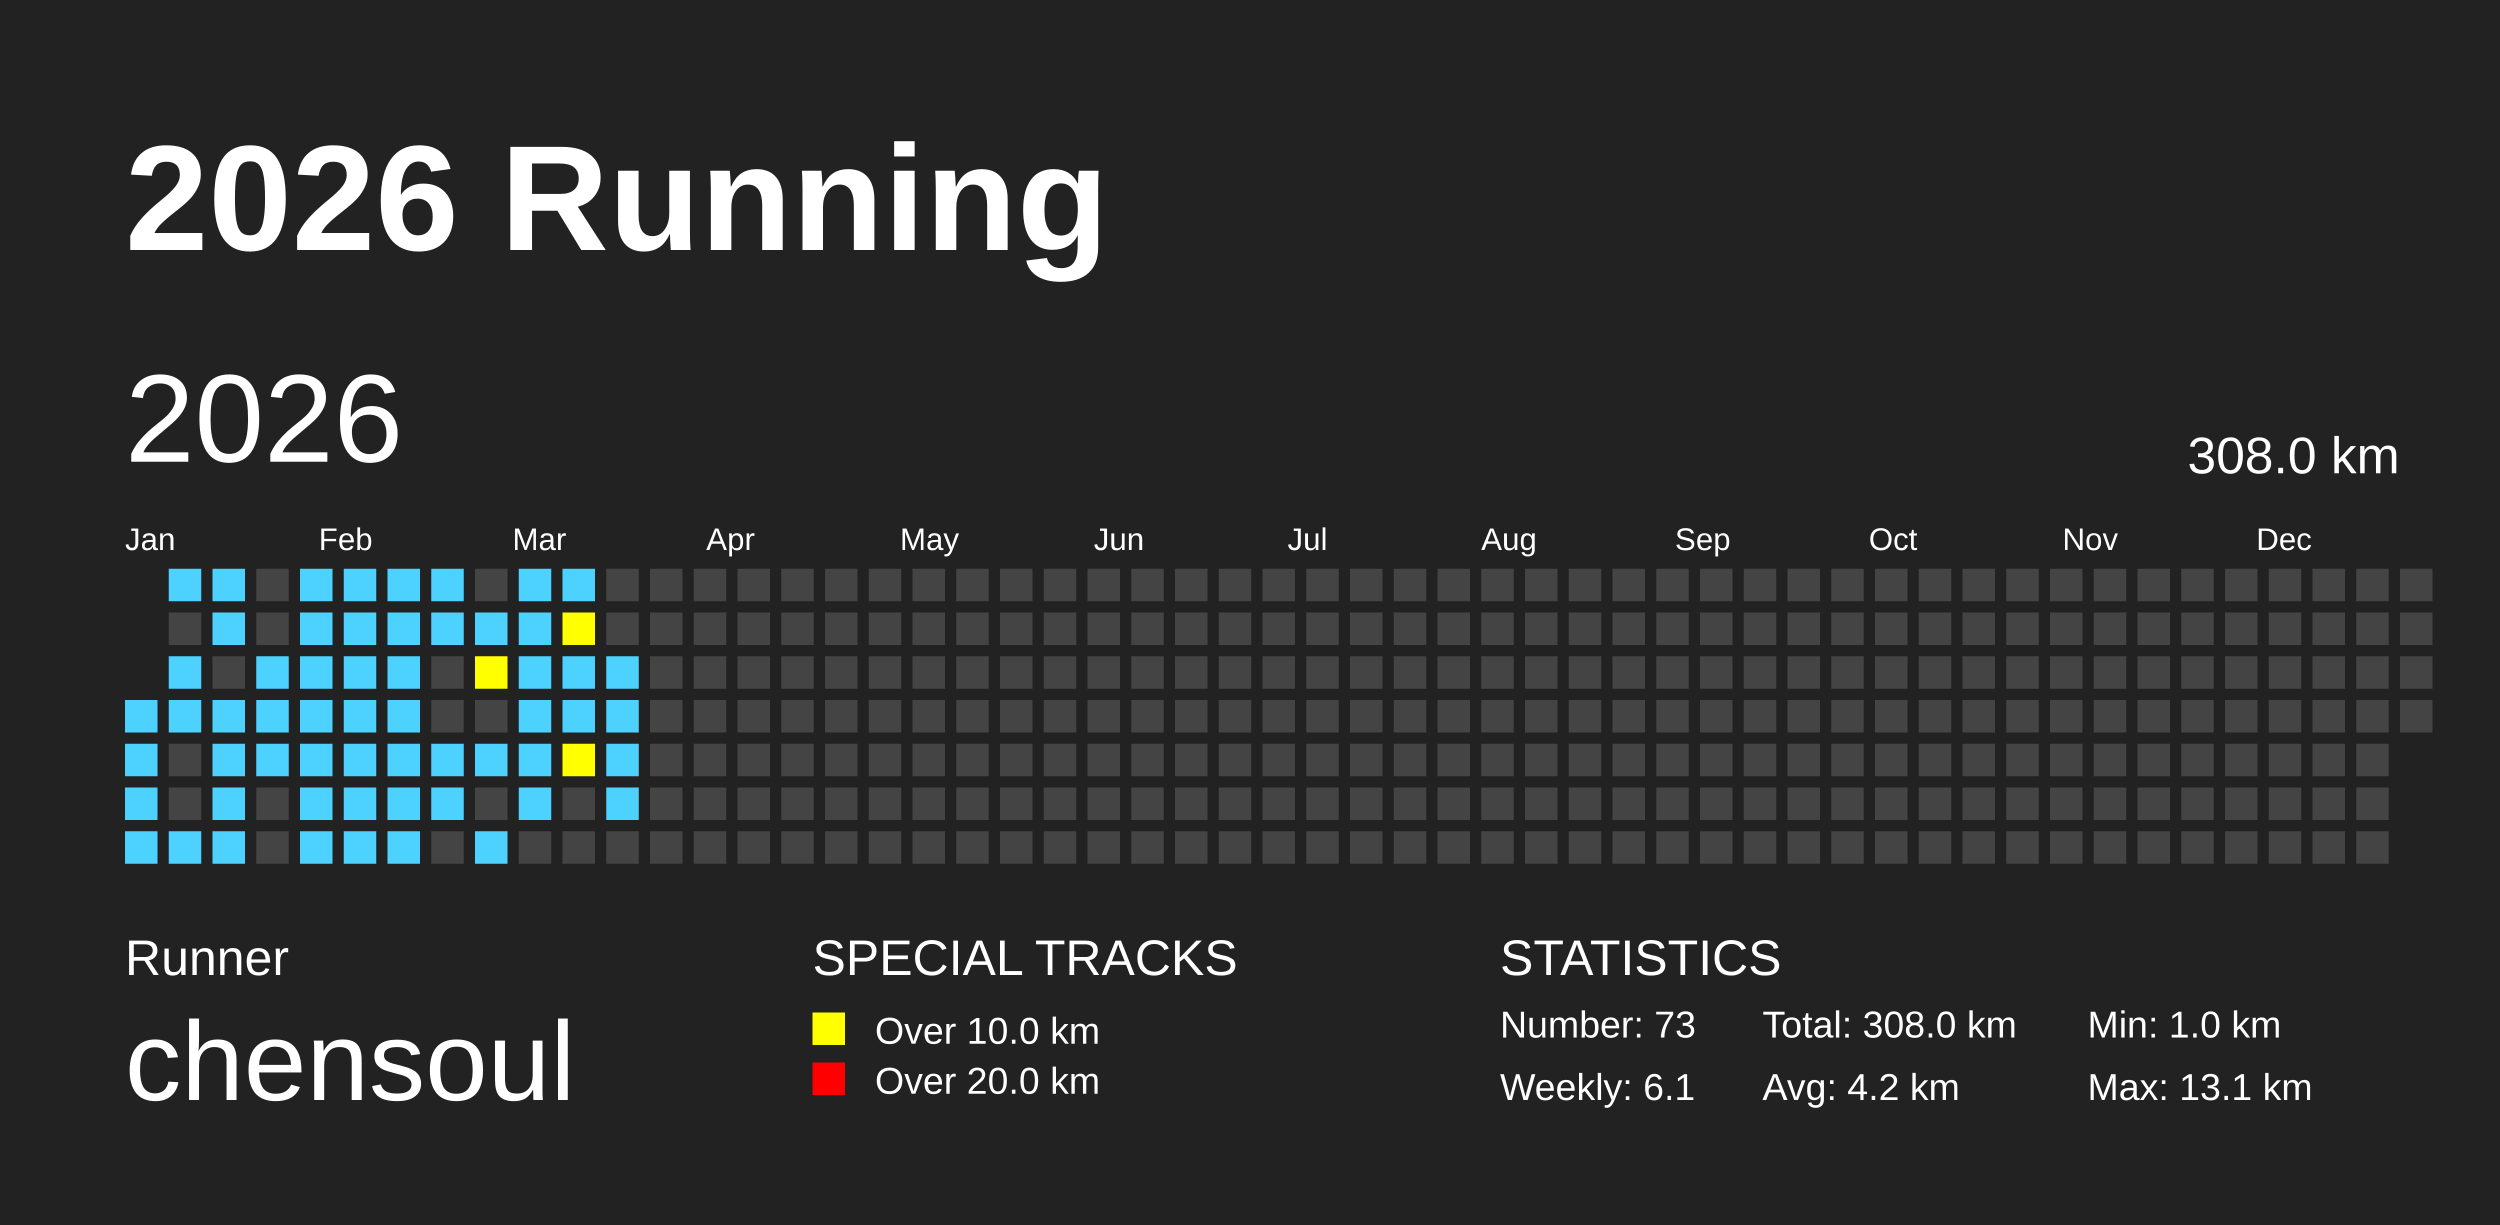
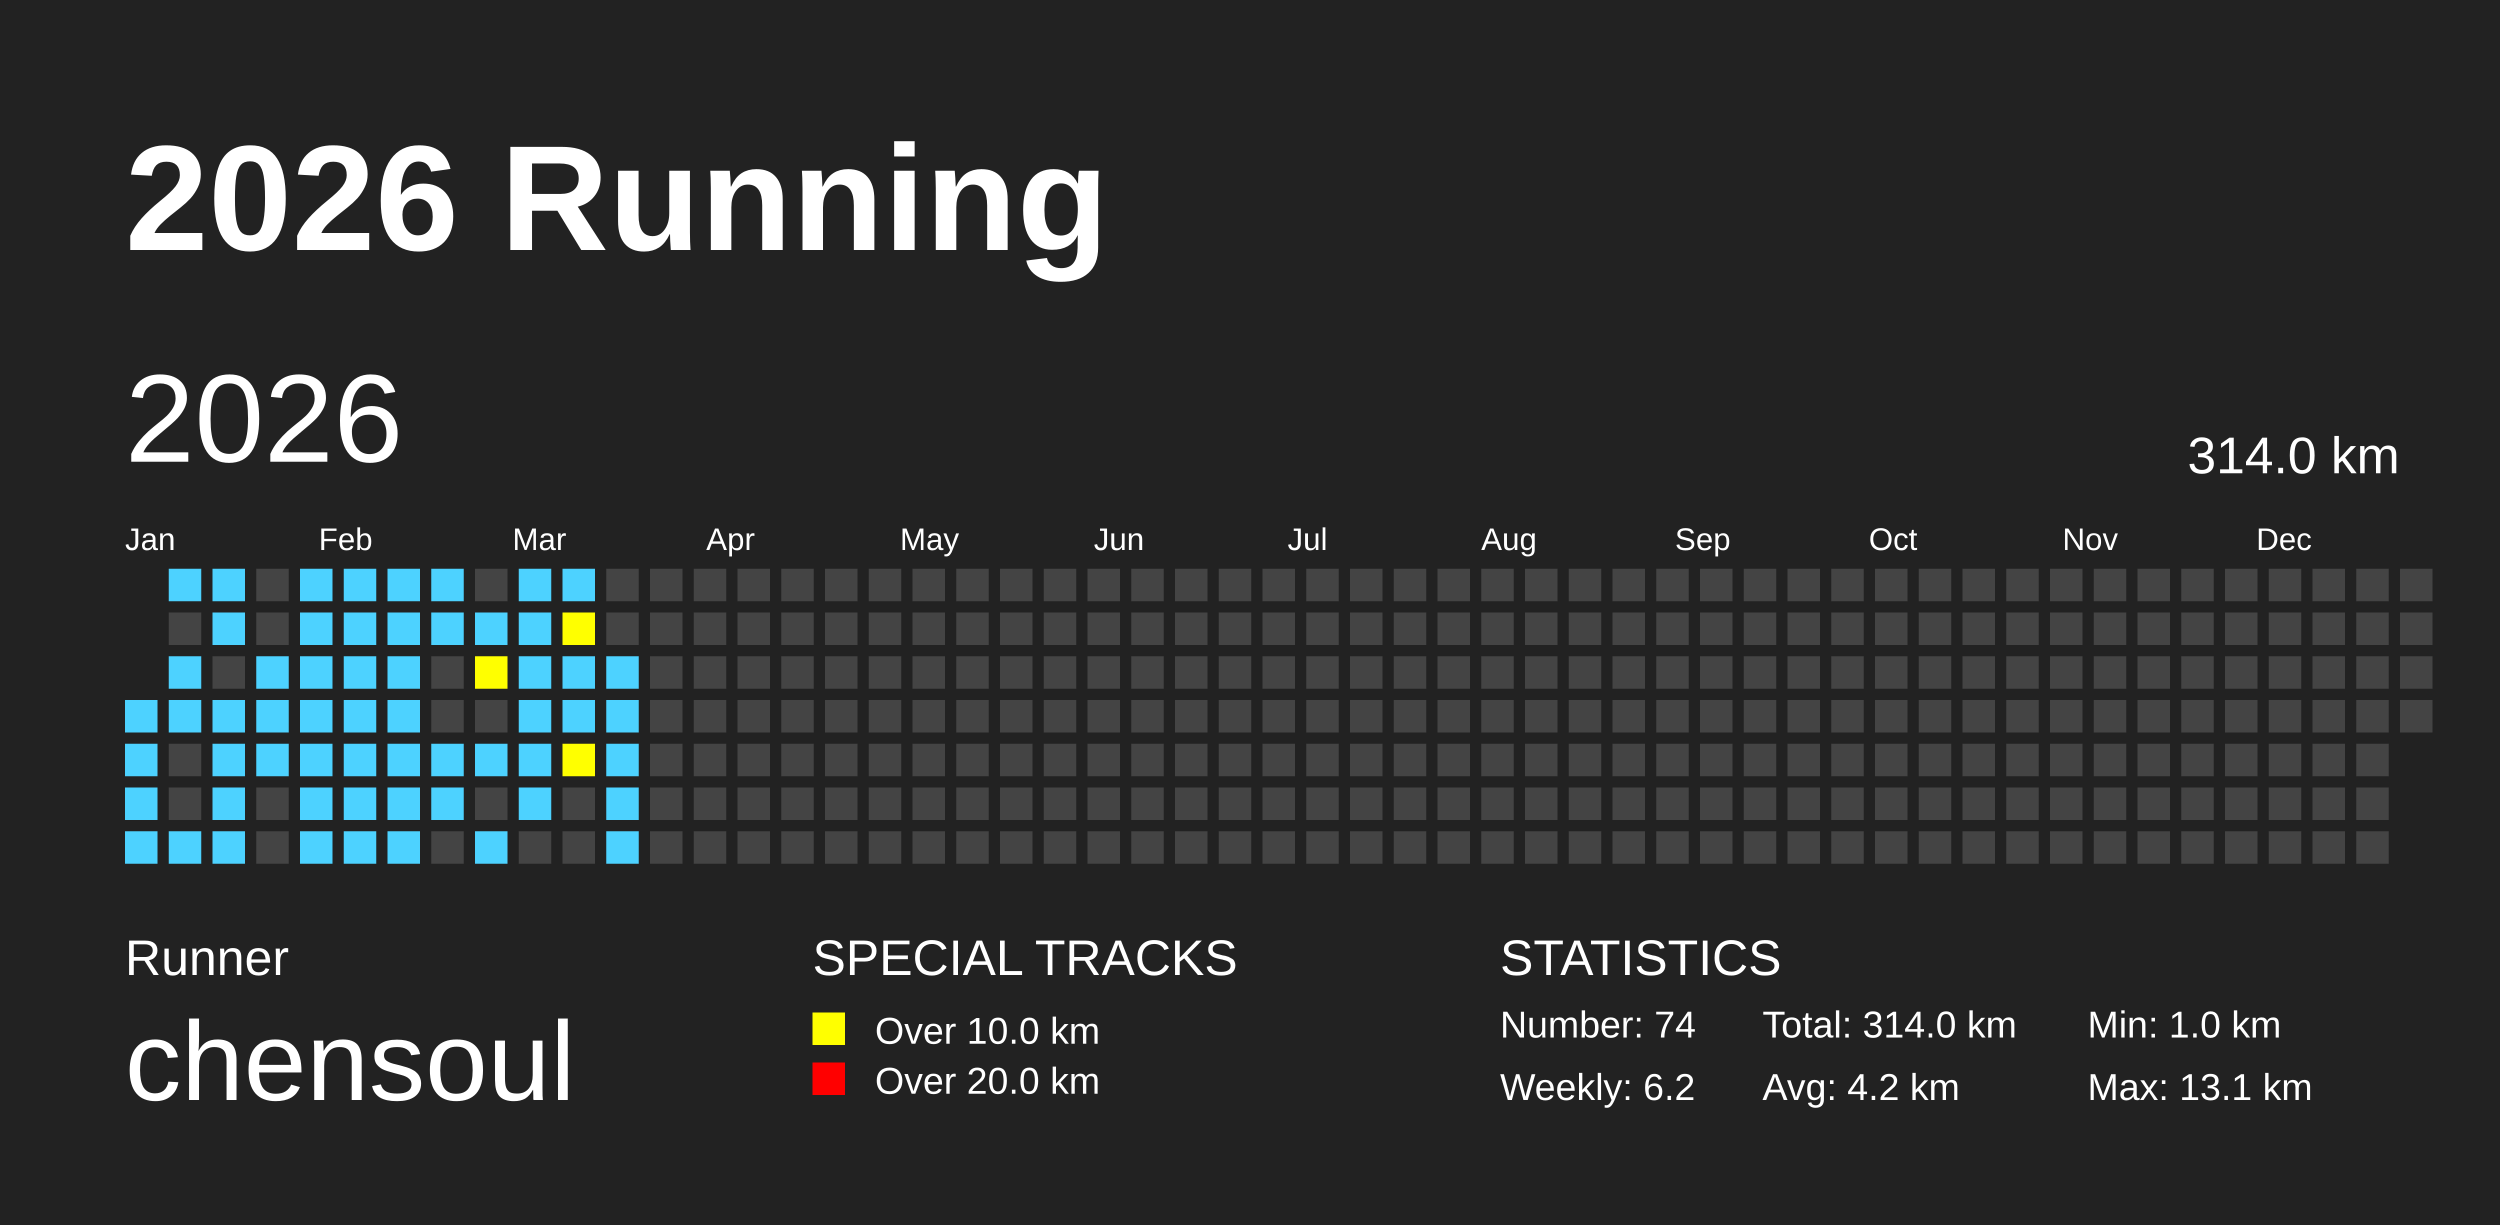
<svg xmlns="http://www.w3.org/2000/svg" baseProfile="full" height="98mm" version="1.1" viewBox="0,0,200,98" width="200mm">
  <defs />
  <rect fill="#222222" height="98" width="200" x="0" y="0" />
  <text fill="#FFFFFF" style="font-size:12px; font-family:Arial; font-weight:bold;" x="10" y="20">2026 Running</text>
  <text fill="#FFFFFF" style="font-size:4px; font-family:Arial" x="10" y="78">Runner</text>
  <text fill="#FFFFFF" style="font-size:9px; font-family:Arial" x="10" y="88">chensoul</text>
  <text fill="#FFFFFF" style="font-size:4px; font-family:Arial" x="65" y="78">SPECIAL TRACKS</text>
  <rect fill="yellow" height="2.6" width="2.6" x="65" y="81" />
  <text fill="#FFFFFF" style="font-size:3px; font-family:Arial" x="70" y="83.5">Over 10.0 km</text>
  <rect fill="red" height="2.6" width="2.6" x="65" y="85" />
  <text fill="#FFFFFF" style="font-size:3px; font-family:Arial" x="70" y="87.5">Over 20.0 km</text>
  <text fill="#FFFFFF" style="font-size:4px; font-family:Arial" x="120" y="78">STATISTICS</text>
-   <text fill="#FFFFFF" style="font-size:3px; font-family:Arial" x="120" y="83">Number: 73</text>
-   <text fill="#FFFFFF" style="font-size:3px; font-family:Arial" x="120" y="88">Weekly: 6.1</text>
-   <text fill="#FFFFFF" style="font-size:3px; font-family:Arial" x="141" y="83">Total: 308.0 km</text>
+   <text fill="#FFFFFF" style="font-size:3px; font-family:Arial" x="120" y="83">Number: 74</text>
+   <text fill="#FFFFFF" style="font-size:3px; font-family:Arial" x="120" y="88">Weekly: 6.2</text>
+   <text fill="#FFFFFF" style="font-size:3px; font-family:Arial" x="141" y="83">Total: 314.0 km</text>
  <text fill="#FFFFFF" style="font-size:3px; font-family:Arial" x="141" y="88">Avg: 4.2 km</text>
  <text fill="#FFFFFF" style="font-size:3px; font-family:Arial" x="167" y="83">Min: 1.0 km</text>
  <text fill="#FFFFFF" style="font-size:3px; font-family:Arial" x="167" y="88">Max: 13.1 km</text>
  <text dominant-baseline="hanging" fill="#FFFFFF" style="font-size:10.0px; font-family:Arial;" x="10" y="30">2026</text>
-   <text dominant-baseline="hanging" fill="#FFFFFF" style="font-size:4.125px; font-family:Arial;" x="175" y="35">308.0 km</text>
+   <text dominant-baseline="hanging" fill="#FFFFFF" style="font-size:4.125px; font-family:Arial;" x="175" y="35">314.0 km</text>
  <text fill="#FFFFFF" style="font-size:2.5px; font-family:Arial" x="10.0" y="44">Jan</text>
  <text fill="#FFFFFF" style="font-size:2.5px; font-family:Arial" x="25.5" y="44">Feb</text>
  <text fill="#FFFFFF" style="font-size:2.5px; font-family:Arial" x="41.0" y="44">Mar</text>
  <text fill="#FFFFFF" style="font-size:2.5px; font-family:Arial" x="56.5" y="44">Apr</text>
  <text fill="#FFFFFF" style="font-size:2.5px; font-family:Arial" x="72.0" y="44">May</text>
  <text fill="#FFFFFF" style="font-size:2.5px; font-family:Arial" x="87.5" y="44">Jun</text>
  <text fill="#FFFFFF" style="font-size:2.5px; font-family:Arial" x="103.0" y="44">Jul</text>
  <text fill="#FFFFFF" style="font-size:2.5px; font-family:Arial" x="118.5" y="44">Aug</text>
  <text fill="#FFFFFF" style="font-size:2.5px; font-family:Arial" x="134.0" y="44">Sep</text>
  <text fill="#FFFFFF" style="font-size:2.5px; font-family:Arial" x="149.5" y="44">Oct</text>
  <text fill="#FFFFFF" style="font-size:2.5px; font-family:Arial" x="165.0" y="44">Nov</text>
  <text fill="#FFFFFF" style="font-size:2.5px; font-family:Arial" x="180.5" y="44">Dec</text>
  <rect fill="#4DD2FF" height="2.6" width="2.6" x="10.0" y="56.0" />
  <rect fill="#4DD2FF" height="2.6" width="2.6" x="10.0" y="59.5" />
  <rect fill="#4DD2FF" height="2.6" width="2.6" x="10.0" y="63.0" />
  <rect fill="#4DD2FF" height="2.6" width="2.6" x="10.0" y="66.5" />
  <rect fill="#4DD2FF" height="2.6" width="2.6" x="13.5" y="45.5" />
  <rect fill="#444444" height="2.6" width="2.6" x="13.5" y="49.0" />
  <rect fill="#4DD2FF" height="2.6" width="2.6" x="13.5" y="52.5" />
  <rect fill="#4DD2FF" height="2.6" width="2.6" x="13.5" y="56.0" />
  <rect fill="#444444" height="2.6" width="2.6" x="13.5" y="59.5" />
  <rect fill="#444444" height="2.6" width="2.6" x="13.5" y="63.0" />
  <rect fill="#4DD2FF" height="2.6" width="2.6" x="13.5" y="66.5" />
  <rect fill="#4DD2FF" height="2.6" width="2.6" x="17.0" y="45.5" />
  <rect fill="#4DD2FF" height="2.6" width="2.6" x="17.0" y="49.0" />
  <rect fill="#444444" height="2.6" width="2.6" x="17.0" y="52.5" />
  <rect fill="#4DD2FF" height="2.6" width="2.6" x="17.0" y="56.0" />
  <rect fill="#4DD2FF" height="2.6" width="2.6" x="17.0" y="59.5" />
  <rect fill="#4DD2FF" height="2.6" width="2.6" x="17.0" y="63.0" />
  <rect fill="#4DD2FF" height="2.6" width="2.6" x="17.0" y="66.5" />
  <rect fill="#444444" height="2.6" width="2.6" x="20.5" y="45.5" />
  <rect fill="#444444" height="2.6" width="2.6" x="20.5" y="49.0" />
  <rect fill="#4DD2FF" height="2.6" width="2.6" x="20.5" y="52.5" />
  <rect fill="#4DD2FF" height="2.6" width="2.6" x="20.5" y="56.0" />
  <rect fill="#4DD2FF" height="2.6" width="2.6" x="20.5" y="59.5" />
  <rect fill="#444444" height="2.6" width="2.6" x="20.5" y="63.0" />
  <rect fill="#444444" height="2.6" width="2.6" x="20.5" y="66.5" />
  <rect fill="#4DD2FF" height="2.6" width="2.6" x="24.0" y="45.5" />
  <rect fill="#4DD2FF" height="2.6" width="2.6" x="24.0" y="49.0" />
  <rect fill="#4DD2FF" height="2.6" width="2.6" x="24.0" y="52.5" />
  <rect fill="#4DD2FF" height="2.6" width="2.6" x="24.0" y="56.0" />
  <rect fill="#4DD2FF" height="2.6" width="2.6" x="24.0" y="59.5" />
  <rect fill="#4DD2FF" height="2.6" width="2.6" x="24.0" y="63.0" />
  <rect fill="#4DD2FF" height="2.6" width="2.6" x="24.0" y="66.5" />
  <rect fill="#4DD2FF" height="2.6" width="2.6" x="27.5" y="45.5" />
  <rect fill="#4DD2FF" height="2.6" width="2.6" x="27.5" y="49.0" />
  <rect fill="#4DD2FF" height="2.6" width="2.6" x="27.5" y="52.5" />
  <rect fill="#4DD2FF" height="2.6" width="2.6" x="27.5" y="56.0" />
  <rect fill="#4DD2FF" height="2.6" width="2.6" x="27.5" y="59.5" />
  <rect fill="#4DD2FF" height="2.6" width="2.6" x="27.5" y="63.0" />
  <rect fill="#4DD2FF" height="2.6" width="2.6" x="27.5" y="66.5" />
  <rect fill="#4DD2FF" height="2.6" width="2.6" x="31.0" y="45.5" />
  <rect fill="#4DD2FF" height="2.6" width="2.6" x="31.0" y="49.0" />
  <rect fill="#4DD2FF" height="2.6" width="2.6" x="31.0" y="52.5" />
  <rect fill="#4DD2FF" height="2.6" width="2.6" x="31.0" y="56.0" />
  <rect fill="#4DD2FF" height="2.6" width="2.6" x="31.0" y="59.5" />
  <rect fill="#4DD2FF" height="2.6" width="2.6" x="31.0" y="63.0" />
  <rect fill="#4DD2FF" height="2.6" width="2.6" x="31.0" y="66.5" />
  <rect fill="#4DD2FF" height="2.6" width="2.6" x="34.5" y="45.5" />
  <rect fill="#4DD2FF" height="2.6" width="2.6" x="34.5" y="49.0" />
  <rect fill="#444444" height="2.6" width="2.6" x="34.5" y="52.5" />
  <rect fill="#444444" height="2.6" width="2.6" x="34.5" y="56.0" />
  <rect fill="#4DD2FF" height="2.6" width="2.6" x="34.5" y="59.5" />
  <rect fill="#4DD2FF" height="2.6" width="2.6" x="34.5" y="63.0" />
  <rect fill="#444444" height="2.6" width="2.6" x="34.5" y="66.5" />
  <rect fill="#444444" height="2.6" width="2.6" x="38.0" y="45.5" />
  <rect fill="#4DD2FF" height="2.6" width="2.6" x="38.0" y="49.0" />
  <rect fill="yellow" height="2.6" width="2.6" x="38.0" y="52.5" />
  <rect fill="#444444" height="2.6" width="2.6" x="38.0" y="56.0" />
  <rect fill="#4DD2FF" height="2.6" width="2.6" x="38.0" y="59.5" />
  <rect fill="#444444" height="2.6" width="2.6" x="38.0" y="63.0" />
  <rect fill="#4DD2FF" height="2.6" width="2.6" x="38.0" y="66.5" />
  <rect fill="#4DD2FF" height="2.6" width="2.6" x="41.5" y="45.5" />
  <rect fill="#4DD2FF" height="2.6" width="2.6" x="41.5" y="49.0" />
  <rect fill="#4DD2FF" height="2.6" width="2.6" x="41.5" y="52.5" />
  <rect fill="#4DD2FF" height="2.6" width="2.6" x="41.5" y="56.0" />
  <rect fill="#4DD2FF" height="2.6" width="2.6" x="41.5" y="59.5" />
  <rect fill="#4DD2FF" height="2.6" width="2.6" x="41.5" y="63.0" />
  <rect fill="#444444" height="2.6" width="2.6" x="41.5" y="66.5" />
  <rect fill="#4DD2FF" height="2.6" width="2.6" x="45.0" y="45.5" />
  <rect fill="yellow" height="2.6" width="2.6" x="45.0" y="49.0" />
  <rect fill="#4DD2FF" height="2.6" width="2.6" x="45.0" y="52.5" />
  <rect fill="#4DD2FF" height="2.6" width="2.6" x="45.0" y="56.0" />
  <rect fill="yellow" height="2.6" width="2.6" x="45.0" y="59.5" />
  <rect fill="#444444" height="2.6" width="2.6" x="45.0" y="63.0" />
  <rect fill="#444444" height="2.6" width="2.6" x="45.0" y="66.5" />
  <rect fill="#444444" height="2.6" width="2.6" x="48.5" y="45.5" />
  <rect fill="#444444" height="2.6" width="2.6" x="48.5" y="49.0" />
  <rect fill="#4DD2FF" height="2.6" width="2.6" x="48.5" y="52.5" />
  <rect fill="#4DD2FF" height="2.6" width="2.6" x="48.5" y="56.0" />
  <rect fill="#4DD2FF" height="2.6" width="2.6" x="48.5" y="59.5" />
  <rect fill="#4DD2FF" height="2.6" width="2.6" x="48.5" y="63.0" />
-   <rect fill="#444444" height="2.6" width="2.6" x="48.5" y="66.5" />
+   <rect fill="#4DD2FF" height="2.6" width="2.6" x="48.5" y="66.5" />
  <rect fill="#444444" height="2.6" width="2.6" x="52.0" y="45.5" />
  <rect fill="#444444" height="2.6" width="2.6" x="52.0" y="49.0" />
  <rect fill="#444444" height="2.6" width="2.6" x="52.0" y="52.5" />
  <rect fill="#444444" height="2.6" width="2.6" x="52.0" y="56.0" />
  <rect fill="#444444" height="2.6" width="2.6" x="52.0" y="59.5" />
  <rect fill="#444444" height="2.6" width="2.6" x="52.0" y="63.0" />
  <rect fill="#444444" height="2.6" width="2.6" x="52.0" y="66.5" />
  <rect fill="#444444" height="2.6" width="2.6" x="55.5" y="45.5" />
  <rect fill="#444444" height="2.6" width="2.6" x="55.5" y="49.0" />
  <rect fill="#444444" height="2.6" width="2.6" x="55.5" y="52.5" />
  <rect fill="#444444" height="2.6" width="2.6" x="55.5" y="56.0" />
  <rect fill="#444444" height="2.6" width="2.6" x="55.5" y="59.5" />
  <rect fill="#444444" height="2.6" width="2.6" x="55.5" y="63.0" />
  <rect fill="#444444" height="2.6" width="2.6" x="55.5" y="66.5" />
  <rect fill="#444444" height="2.6" width="2.6" x="59.0" y="45.5" />
  <rect fill="#444444" height="2.6" width="2.6" x="59.0" y="49.0" />
  <rect fill="#444444" height="2.6" width="2.6" x="59.0" y="52.5" />
  <rect fill="#444444" height="2.6" width="2.6" x="59.0" y="56.0" />
  <rect fill="#444444" height="2.6" width="2.6" x="59.0" y="59.5" />
  <rect fill="#444444" height="2.6" width="2.6" x="59.0" y="63.0" />
  <rect fill="#444444" height="2.6" width="2.6" x="59.0" y="66.5" />
  <rect fill="#444444" height="2.6" width="2.6" x="62.5" y="45.5" />
  <rect fill="#444444" height="2.6" width="2.6" x="62.5" y="49.0" />
  <rect fill="#444444" height="2.6" width="2.6" x="62.5" y="52.5" />
  <rect fill="#444444" height="2.6" width="2.6" x="62.5" y="56.0" />
  <rect fill="#444444" height="2.6" width="2.6" x="62.5" y="59.5" />
  <rect fill="#444444" height="2.6" width="2.6" x="62.5" y="63.0" />
  <rect fill="#444444" height="2.6" width="2.6" x="62.5" y="66.5" />
  <rect fill="#444444" height="2.6" width="2.6" x="66.0" y="45.5" />
  <rect fill="#444444" height="2.6" width="2.6" x="66.0" y="49.0" />
  <rect fill="#444444" height="2.6" width="2.6" x="66.0" y="52.5" />
  <rect fill="#444444" height="2.6" width="2.6" x="66.0" y="56.0" />
  <rect fill="#444444" height="2.6" width="2.6" x="66.0" y="59.5" />
  <rect fill="#444444" height="2.6" width="2.6" x="66.0" y="63.0" />
  <rect fill="#444444" height="2.6" width="2.6" x="66.0" y="66.5" />
  <rect fill="#444444" height="2.6" width="2.6" x="69.5" y="45.5" />
  <rect fill="#444444" height="2.6" width="2.6" x="69.5" y="49.0" />
  <rect fill="#444444" height="2.6" width="2.6" x="69.5" y="52.5" />
  <rect fill="#444444" height="2.6" width="2.6" x="69.5" y="56.0" />
  <rect fill="#444444" height="2.6" width="2.6" x="69.5" y="59.5" />
  <rect fill="#444444" height="2.6" width="2.6" x="69.5" y="63.0" />
  <rect fill="#444444" height="2.6" width="2.6" x="69.5" y="66.5" />
  <rect fill="#444444" height="2.6" width="2.6" x="73.0" y="45.5" />
  <rect fill="#444444" height="2.6" width="2.6" x="73.0" y="49.0" />
  <rect fill="#444444" height="2.6" width="2.6" x="73.0" y="52.5" />
  <rect fill="#444444" height="2.6" width="2.6" x="73.0" y="56.0" />
  <rect fill="#444444" height="2.6" width="2.6" x="73.0" y="59.5" />
  <rect fill="#444444" height="2.6" width="2.6" x="73.0" y="63.0" />
  <rect fill="#444444" height="2.6" width="2.6" x="73.0" y="66.5" />
  <rect fill="#444444" height="2.6" width="2.6" x="76.5" y="45.5" />
  <rect fill="#444444" height="2.6" width="2.6" x="76.5" y="49.0" />
  <rect fill="#444444" height="2.6" width="2.6" x="76.5" y="52.5" />
  <rect fill="#444444" height="2.6" width="2.6" x="76.5" y="56.0" />
  <rect fill="#444444" height="2.6" width="2.6" x="76.5" y="59.5" />
  <rect fill="#444444" height="2.6" width="2.6" x="76.5" y="63.0" />
  <rect fill="#444444" height="2.6" width="2.6" x="76.5" y="66.5" />
  <rect fill="#444444" height="2.6" width="2.6" x="80.0" y="45.5" />
  <rect fill="#444444" height="2.6" width="2.6" x="80.0" y="49.0" />
  <rect fill="#444444" height="2.6" width="2.6" x="80.0" y="52.5" />
  <rect fill="#444444" height="2.6" width="2.6" x="80.0" y="56.0" />
  <rect fill="#444444" height="2.6" width="2.6" x="80.0" y="59.5" />
  <rect fill="#444444" height="2.6" width="2.6" x="80.0" y="63.0" />
  <rect fill="#444444" height="2.6" width="2.6" x="80.0" y="66.5" />
  <rect fill="#444444" height="2.6" width="2.6" x="83.5" y="45.5" />
  <rect fill="#444444" height="2.6" width="2.6" x="83.5" y="49.0" />
  <rect fill="#444444" height="2.6" width="2.6" x="83.5" y="52.5" />
  <rect fill="#444444" height="2.6" width="2.6" x="83.5" y="56.0" />
  <rect fill="#444444" height="2.6" width="2.6" x="83.5" y="59.5" />
  <rect fill="#444444" height="2.6" width="2.6" x="83.5" y="63.0" />
  <rect fill="#444444" height="2.6" width="2.6" x="83.5" y="66.5" />
  <rect fill="#444444" height="2.6" width="2.6" x="87.0" y="45.5" />
  <rect fill="#444444" height="2.6" width="2.6" x="87.0" y="49.0" />
  <rect fill="#444444" height="2.6" width="2.6" x="87.0" y="52.5" />
  <rect fill="#444444" height="2.6" width="2.6" x="87.0" y="56.0" />
  <rect fill="#444444" height="2.6" width="2.6" x="87.0" y="59.5" />
  <rect fill="#444444" height="2.6" width="2.6" x="87.0" y="63.0" />
  <rect fill="#444444" height="2.6" width="2.6" x="87.0" y="66.5" />
  <rect fill="#444444" height="2.6" width="2.6" x="90.5" y="45.5" />
  <rect fill="#444444" height="2.6" width="2.6" x="90.5" y="49.0" />
  <rect fill="#444444" height="2.6" width="2.6" x="90.5" y="52.5" />
  <rect fill="#444444" height="2.6" width="2.6" x="90.5" y="56.0" />
  <rect fill="#444444" height="2.6" width="2.6" x="90.5" y="59.5" />
  <rect fill="#444444" height="2.6" width="2.6" x="90.5" y="63.0" />
  <rect fill="#444444" height="2.6" width="2.6" x="90.5" y="66.5" />
  <rect fill="#444444" height="2.6" width="2.6" x="94.0" y="45.5" />
  <rect fill="#444444" height="2.6" width="2.6" x="94.0" y="49.0" />
  <rect fill="#444444" height="2.6" width="2.6" x="94.0" y="52.5" />
  <rect fill="#444444" height="2.6" width="2.6" x="94.0" y="56.0" />
  <rect fill="#444444" height="2.6" width="2.6" x="94.0" y="59.5" />
  <rect fill="#444444" height="2.6" width="2.6" x="94.0" y="63.0" />
  <rect fill="#444444" height="2.6" width="2.6" x="94.0" y="66.5" />
  <rect fill="#444444" height="2.6" width="2.6" x="97.5" y="45.5" />
  <rect fill="#444444" height="2.6" width="2.6" x="97.5" y="49.0" />
  <rect fill="#444444" height="2.6" width="2.6" x="97.5" y="52.5" />
  <rect fill="#444444" height="2.6" width="2.6" x="97.5" y="56.0" />
  <rect fill="#444444" height="2.6" width="2.6" x="97.5" y="59.5" />
  <rect fill="#444444" height="2.6" width="2.6" x="97.5" y="63.0" />
  <rect fill="#444444" height="2.6" width="2.6" x="97.5" y="66.5" />
  <rect fill="#444444" height="2.6" width="2.6" x="101.0" y="45.5" />
  <rect fill="#444444" height="2.6" width="2.6" x="101.0" y="49.0" />
  <rect fill="#444444" height="2.6" width="2.6" x="101.0" y="52.5" />
  <rect fill="#444444" height="2.6" width="2.6" x="101.0" y="56.0" />
  <rect fill="#444444" height="2.6" width="2.6" x="101.0" y="59.5" />
  <rect fill="#444444" height="2.6" width="2.6" x="101.0" y="63.0" />
  <rect fill="#444444" height="2.6" width="2.6" x="101.0" y="66.5" />
  <rect fill="#444444" height="2.6" width="2.6" x="104.5" y="45.5" />
  <rect fill="#444444" height="2.6" width="2.6" x="104.5" y="49.0" />
  <rect fill="#444444" height="2.6" width="2.6" x="104.5" y="52.5" />
  <rect fill="#444444" height="2.6" width="2.6" x="104.5" y="56.0" />
  <rect fill="#444444" height="2.6" width="2.6" x="104.5" y="59.5" />
  <rect fill="#444444" height="2.6" width="2.6" x="104.5" y="63.0" />
  <rect fill="#444444" height="2.6" width="2.6" x="104.5" y="66.5" />
  <rect fill="#444444" height="2.6" width="2.6" x="108.0" y="45.5" />
  <rect fill="#444444" height="2.6" width="2.6" x="108.0" y="49.0" />
  <rect fill="#444444" height="2.6" width="2.6" x="108.0" y="52.5" />
  <rect fill="#444444" height="2.6" width="2.6" x="108.0" y="56.0" />
  <rect fill="#444444" height="2.6" width="2.6" x="108.0" y="59.5" />
  <rect fill="#444444" height="2.6" width="2.6" x="108.0" y="63.0" />
  <rect fill="#444444" height="2.6" width="2.6" x="108.0" y="66.5" />
  <rect fill="#444444" height="2.6" width="2.6" x="111.5" y="45.5" />
  <rect fill="#444444" height="2.6" width="2.6" x="111.5" y="49.0" />
  <rect fill="#444444" height="2.6" width="2.6" x="111.5" y="52.5" />
  <rect fill="#444444" height="2.6" width="2.6" x="111.5" y="56.0" />
  <rect fill="#444444" height="2.6" width="2.6" x="111.5" y="59.5" />
  <rect fill="#444444" height="2.6" width="2.6" x="111.5" y="63.0" />
  <rect fill="#444444" height="2.6" width="2.6" x="111.5" y="66.5" />
  <rect fill="#444444" height="2.6" width="2.6" x="115.0" y="45.5" />
  <rect fill="#444444" height="2.6" width="2.6" x="115.0" y="49.0" />
  <rect fill="#444444" height="2.6" width="2.6" x="115.0" y="52.5" />
  <rect fill="#444444" height="2.6" width="2.6" x="115.0" y="56.0" />
  <rect fill="#444444" height="2.6" width="2.6" x="115.0" y="59.5" />
  <rect fill="#444444" height="2.6" width="2.6" x="115.0" y="63.0" />
  <rect fill="#444444" height="2.6" width="2.6" x="115.0" y="66.5" />
  <rect fill="#444444" height="2.6" width="2.6" x="118.5" y="45.5" />
  <rect fill="#444444" height="2.6" width="2.6" x="118.5" y="49.0" />
  <rect fill="#444444" height="2.6" width="2.6" x="118.5" y="52.5" />
  <rect fill="#444444" height="2.6" width="2.6" x="118.5" y="56.0" />
  <rect fill="#444444" height="2.6" width="2.6" x="118.5" y="59.5" />
  <rect fill="#444444" height="2.6" width="2.6" x="118.5" y="63.0" />
  <rect fill="#444444" height="2.6" width="2.6" x="118.5" y="66.5" />
  <rect fill="#444444" height="2.6" width="2.6" x="122.0" y="45.5" />
  <rect fill="#444444" height="2.6" width="2.6" x="122.0" y="49.0" />
  <rect fill="#444444" height="2.6" width="2.6" x="122.0" y="52.5" />
  <rect fill="#444444" height="2.6" width="2.6" x="122.0" y="56.0" />
  <rect fill="#444444" height="2.6" width="2.6" x="122.0" y="59.5" />
  <rect fill="#444444" height="2.6" width="2.6" x="122.0" y="63.0" />
  <rect fill="#444444" height="2.6" width="2.6" x="122.0" y="66.5" />
  <rect fill="#444444" height="2.6" width="2.6" x="125.5" y="45.5" />
  <rect fill="#444444" height="2.6" width="2.6" x="125.5" y="49.0" />
  <rect fill="#444444" height="2.6" width="2.6" x="125.5" y="52.5" />
  <rect fill="#444444" height="2.6" width="2.6" x="125.5" y="56.0" />
  <rect fill="#444444" height="2.6" width="2.6" x="125.5" y="59.5" />
  <rect fill="#444444" height="2.6" width="2.6" x="125.5" y="63.0" />
  <rect fill="#444444" height="2.6" width="2.6" x="125.5" y="66.5" />
  <rect fill="#444444" height="2.6" width="2.6" x="129.0" y="45.5" />
  <rect fill="#444444" height="2.6" width="2.6" x="129.0" y="49.0" />
  <rect fill="#444444" height="2.6" width="2.6" x="129.0" y="52.5" />
  <rect fill="#444444" height="2.6" width="2.6" x="129.0" y="56.0" />
  <rect fill="#444444" height="2.6" width="2.6" x="129.0" y="59.5" />
  <rect fill="#444444" height="2.6" width="2.6" x="129.0" y="63.0" />
  <rect fill="#444444" height="2.6" width="2.6" x="129.0" y="66.5" />
  <rect fill="#444444" height="2.6" width="2.6" x="132.5" y="45.5" />
  <rect fill="#444444" height="2.6" width="2.6" x="132.5" y="49.0" />
  <rect fill="#444444" height="2.6" width="2.6" x="132.5" y="52.5" />
  <rect fill="#444444" height="2.6" width="2.6" x="132.5" y="56.0" />
  <rect fill="#444444" height="2.6" width="2.6" x="132.5" y="59.5" />
  <rect fill="#444444" height="2.6" width="2.6" x="132.5" y="63.0" />
  <rect fill="#444444" height="2.6" width="2.6" x="132.5" y="66.5" />
  <rect fill="#444444" height="2.6" width="2.6" x="136.0" y="45.5" />
  <rect fill="#444444" height="2.6" width="2.6" x="136.0" y="49.0" />
  <rect fill="#444444" height="2.6" width="2.6" x="136.0" y="52.5" />
  <rect fill="#444444" height="2.6" width="2.6" x="136.0" y="56.0" />
  <rect fill="#444444" height="2.6" width="2.6" x="136.0" y="59.5" />
  <rect fill="#444444" height="2.6" width="2.6" x="136.0" y="63.0" />
  <rect fill="#444444" height="2.6" width="2.6" x="136.0" y="66.5" />
  <rect fill="#444444" height="2.6" width="2.6" x="139.5" y="45.5" />
  <rect fill="#444444" height="2.6" width="2.6" x="139.5" y="49.0" />
  <rect fill="#444444" height="2.6" width="2.6" x="139.5" y="52.5" />
  <rect fill="#444444" height="2.6" width="2.6" x="139.5" y="56.0" />
  <rect fill="#444444" height="2.6" width="2.6" x="139.5" y="59.5" />
  <rect fill="#444444" height="2.6" width="2.6" x="139.5" y="63.0" />
  <rect fill="#444444" height="2.6" width="2.6" x="139.5" y="66.5" />
  <rect fill="#444444" height="2.6" width="2.6" x="143.0" y="45.5" />
  <rect fill="#444444" height="2.6" width="2.6" x="143.0" y="49.0" />
  <rect fill="#444444" height="2.6" width="2.6" x="143.0" y="52.5" />
  <rect fill="#444444" height="2.6" width="2.6" x="143.0" y="56.0" />
  <rect fill="#444444" height="2.6" width="2.6" x="143.0" y="59.5" />
  <rect fill="#444444" height="2.6" width="2.6" x="143.0" y="63.0" />
  <rect fill="#444444" height="2.6" width="2.6" x="143.0" y="66.5" />
  <rect fill="#444444" height="2.6" width="2.6" x="146.5" y="45.5" />
  <rect fill="#444444" height="2.6" width="2.6" x="146.5" y="49.0" />
  <rect fill="#444444" height="2.6" width="2.6" x="146.5" y="52.5" />
  <rect fill="#444444" height="2.6" width="2.6" x="146.5" y="56.0" />
  <rect fill="#444444" height="2.6" width="2.6" x="146.5" y="59.5" />
  <rect fill="#444444" height="2.6" width="2.6" x="146.5" y="63.0" />
  <rect fill="#444444" height="2.6" width="2.6" x="146.5" y="66.5" />
  <rect fill="#444444" height="2.6" width="2.6" x="150.0" y="45.5" />
  <rect fill="#444444" height="2.6" width="2.6" x="150.0" y="49.0" />
  <rect fill="#444444" height="2.6" width="2.6" x="150.0" y="52.5" />
  <rect fill="#444444" height="2.6" width="2.6" x="150.0" y="56.0" />
  <rect fill="#444444" height="2.6" width="2.6" x="150.0" y="59.5" />
  <rect fill="#444444" height="2.6" width="2.6" x="150.0" y="63.0" />
  <rect fill="#444444" height="2.6" width="2.6" x="150.0" y="66.5" />
  <rect fill="#444444" height="2.6" width="2.6" x="153.5" y="45.5" />
  <rect fill="#444444" height="2.6" width="2.6" x="153.5" y="49.0" />
  <rect fill="#444444" height="2.6" width="2.6" x="153.5" y="52.5" />
  <rect fill="#444444" height="2.6" width="2.6" x="153.5" y="56.0" />
  <rect fill="#444444" height="2.6" width="2.6" x="153.5" y="59.5" />
  <rect fill="#444444" height="2.6" width="2.6" x="153.5" y="63.0" />
  <rect fill="#444444" height="2.6" width="2.6" x="153.5" y="66.5" />
  <rect fill="#444444" height="2.6" width="2.6" x="157.0" y="45.5" />
  <rect fill="#444444" height="2.6" width="2.6" x="157.0" y="49.0" />
  <rect fill="#444444" height="2.6" width="2.6" x="157.0" y="52.5" />
  <rect fill="#444444" height="2.6" width="2.6" x="157.0" y="56.0" />
  <rect fill="#444444" height="2.6" width="2.6" x="157.0" y="59.5" />
  <rect fill="#444444" height="2.6" width="2.6" x="157.0" y="63.0" />
  <rect fill="#444444" height="2.6" width="2.6" x="157.0" y="66.5" />
  <rect fill="#444444" height="2.6" width="2.6" x="160.5" y="45.5" />
  <rect fill="#444444" height="2.6" width="2.6" x="160.5" y="49.0" />
  <rect fill="#444444" height="2.6" width="2.6" x="160.5" y="52.5" />
  <rect fill="#444444" height="2.6" width="2.6" x="160.5" y="56.0" />
  <rect fill="#444444" height="2.6" width="2.6" x="160.5" y="59.5" />
  <rect fill="#444444" height="2.6" width="2.6" x="160.5" y="63.0" />
  <rect fill="#444444" height="2.6" width="2.6" x="160.5" y="66.5" />
  <rect fill="#444444" height="2.6" width="2.6" x="164.0" y="45.5" />
  <rect fill="#444444" height="2.6" width="2.6" x="164.0" y="49.0" />
  <rect fill="#444444" height="2.6" width="2.6" x="164.0" y="52.5" />
  <rect fill="#444444" height="2.6" width="2.6" x="164.0" y="56.0" />
  <rect fill="#444444" height="2.6" width="2.6" x="164.0" y="59.5" />
  <rect fill="#444444" height="2.6" width="2.6" x="164.0" y="63.0" />
  <rect fill="#444444" height="2.6" width="2.6" x="164.0" y="66.5" />
  <rect fill="#444444" height="2.6" width="2.6" x="167.5" y="45.5" />
  <rect fill="#444444" height="2.6" width="2.6" x="167.5" y="49.0" />
  <rect fill="#444444" height="2.6" width="2.6" x="167.5" y="52.5" />
  <rect fill="#444444" height="2.6" width="2.6" x="167.5" y="56.0" />
  <rect fill="#444444" height="2.6" width="2.6" x="167.5" y="59.5" />
  <rect fill="#444444" height="2.6" width="2.6" x="167.5" y="63.0" />
  <rect fill="#444444" height="2.6" width="2.6" x="167.5" y="66.5" />
  <rect fill="#444444" height="2.6" width="2.6" x="171.0" y="45.5" />
  <rect fill="#444444" height="2.6" width="2.6" x="171.0" y="49.0" />
  <rect fill="#444444" height="2.6" width="2.6" x="171.0" y="52.5" />
  <rect fill="#444444" height="2.6" width="2.6" x="171.0" y="56.0" />
  <rect fill="#444444" height="2.6" width="2.6" x="171.0" y="59.5" />
  <rect fill="#444444" height="2.6" width="2.6" x="171.0" y="63.0" />
  <rect fill="#444444" height="2.6" width="2.6" x="171.0" y="66.5" />
  <rect fill="#444444" height="2.6" width="2.6" x="174.5" y="45.5" />
  <rect fill="#444444" height="2.6" width="2.6" x="174.5" y="49.0" />
  <rect fill="#444444" height="2.6" width="2.6" x="174.5" y="52.5" />
  <rect fill="#444444" height="2.6" width="2.6" x="174.5" y="56.0" />
  <rect fill="#444444" height="2.6" width="2.6" x="174.5" y="59.5" />
  <rect fill="#444444" height="2.6" width="2.6" x="174.5" y="63.0" />
  <rect fill="#444444" height="2.6" width="2.6" x="174.5" y="66.5" />
  <rect fill="#444444" height="2.6" width="2.6" x="178.0" y="45.5" />
  <rect fill="#444444" height="2.6" width="2.6" x="178.0" y="49.0" />
  <rect fill="#444444" height="2.6" width="2.6" x="178.0" y="52.5" />
  <rect fill="#444444" height="2.6" width="2.6" x="178.0" y="56.0" />
  <rect fill="#444444" height="2.6" width="2.6" x="178.0" y="59.5" />
  <rect fill="#444444" height="2.6" width="2.6" x="178.0" y="63.0" />
  <rect fill="#444444" height="2.6" width="2.6" x="178.0" y="66.5" />
  <rect fill="#444444" height="2.6" width="2.6" x="181.5" y="45.5" />
  <rect fill="#444444" height="2.6" width="2.6" x="181.5" y="49.0" />
  <rect fill="#444444" height="2.6" width="2.6" x="181.5" y="52.5" />
  <rect fill="#444444" height="2.6" width="2.6" x="181.5" y="56.0" />
  <rect fill="#444444" height="2.6" width="2.6" x="181.5" y="59.5" />
  <rect fill="#444444" height="2.6" width="2.6" x="181.5" y="63.0" />
  <rect fill="#444444" height="2.6" width="2.6" x="181.5" y="66.5" />
  <rect fill="#444444" height="2.6" width="2.6" x="185.0" y="45.5" />
  <rect fill="#444444" height="2.6" width="2.6" x="185.0" y="49.0" />
  <rect fill="#444444" height="2.6" width="2.6" x="185.0" y="52.5" />
  <rect fill="#444444" height="2.6" width="2.6" x="185.0" y="56.0" />
  <rect fill="#444444" height="2.6" width="2.6" x="185.0" y="59.5" />
  <rect fill="#444444" height="2.6" width="2.6" x="185.0" y="63.0" />
  <rect fill="#444444" height="2.6" width="2.6" x="185.0" y="66.5" />
  <rect fill="#444444" height="2.6" width="2.6" x="188.5" y="45.5" />
  <rect fill="#444444" height="2.6" width="2.6" x="188.5" y="49.0" />
  <rect fill="#444444" height="2.6" width="2.6" x="188.5" y="52.5" />
  <rect fill="#444444" height="2.6" width="2.6" x="188.5" y="56.0" />
  <rect fill="#444444" height="2.6" width="2.6" x="188.5" y="59.5" />
  <rect fill="#444444" height="2.6" width="2.6" x="188.5" y="63.0" />
  <rect fill="#444444" height="2.6" width="2.6" x="188.5" y="66.5" />
  <rect fill="#444444" height="2.6" width="2.6" x="192.0" y="45.5" />
  <rect fill="#444444" height="2.6" width="2.6" x="192.0" y="49.0" />
  <rect fill="#444444" height="2.6" width="2.6" x="192.0" y="52.5" />
  <rect fill="#444444" height="2.6" width="2.6" x="192.0" y="56.0" />
</svg>
